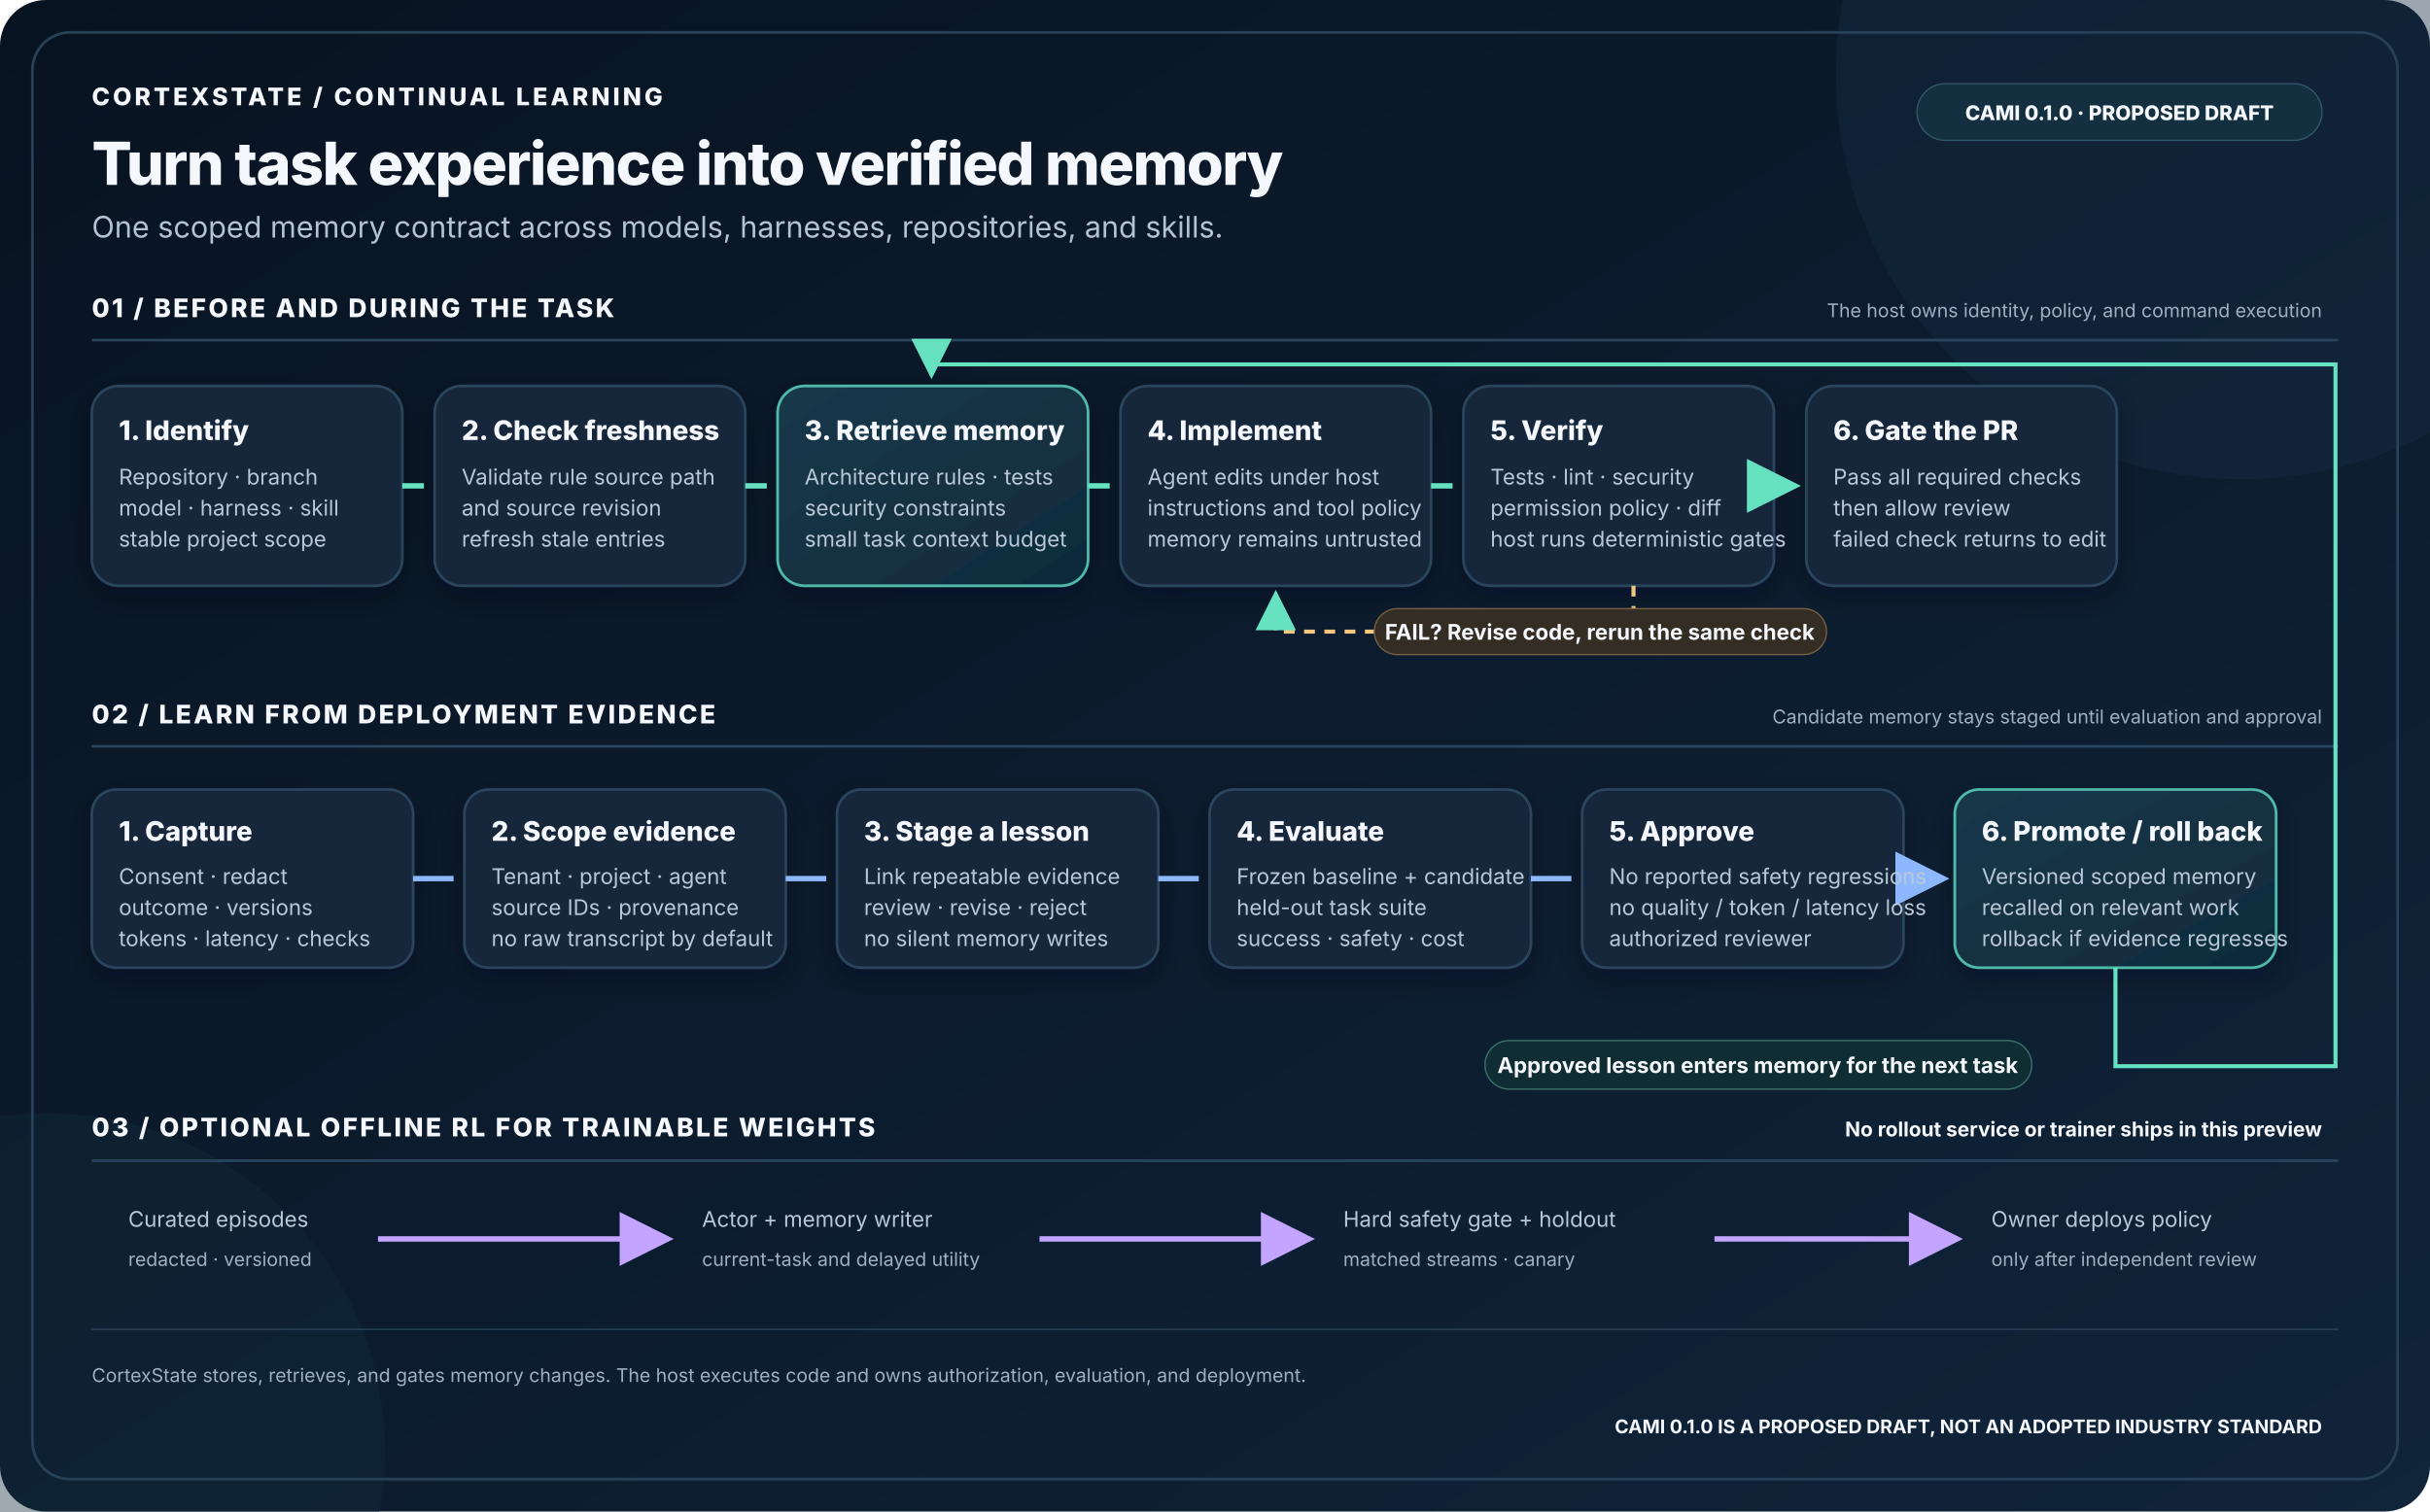
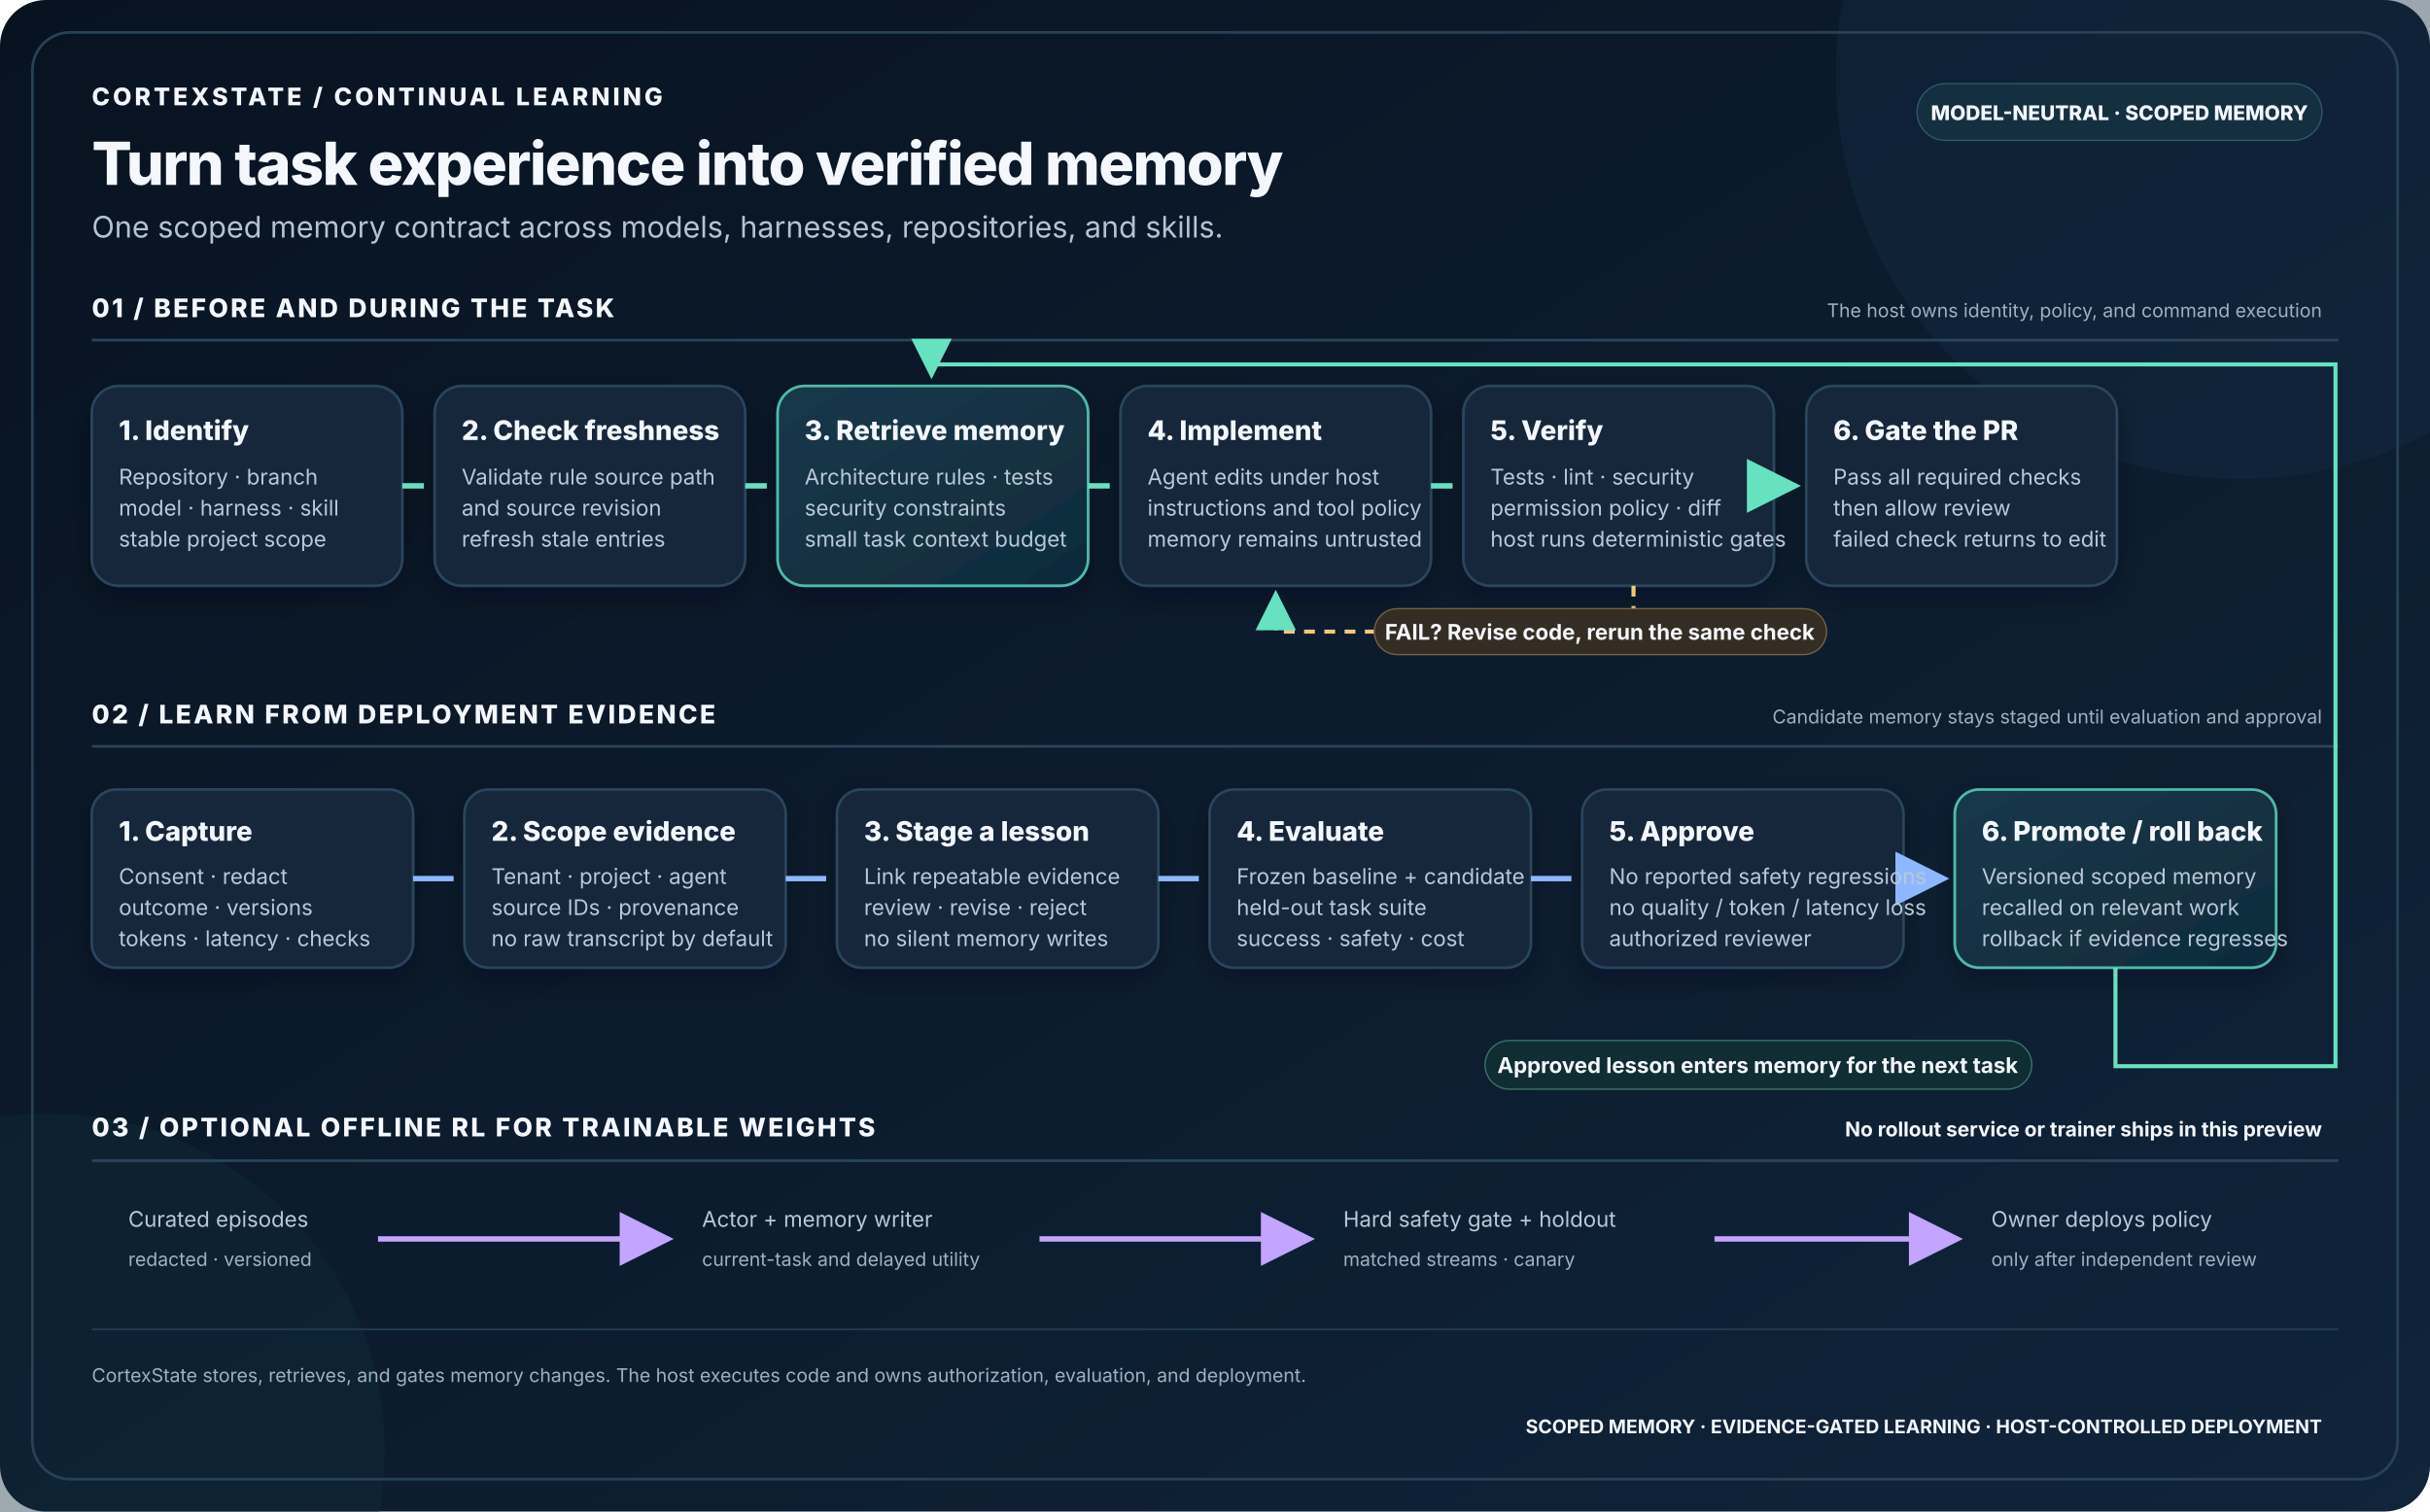
<svg xmlns="http://www.w3.org/2000/svg" width="1800" height="1120" viewBox="0 0 1800 1120" role="img" aria-labelledby="title desc">
  <defs>
    <linearGradient id="bg" x1="0" y1="0" x2="1" y2="1">
      <stop stop-color="#081321" />
      <stop offset="1" stop-color="#10243a" />
    </linearGradient>
    <linearGradient id="memory" x1="0" y1="0" x2="1" y2="1">
      <stop stop-color="#16384b" />
      <stop offset="1" stop-color="#102b3b" />
    </linearGradient>
    <filter id="shadow" x="-20%" y="-25%" width="140%" height="160%">
      <feDropShadow dx="0" dy="8" stdDeviation="10" flood-color="#020915" flood-opacity=".35" />
    </filter>
    <marker id="arrowTeal" viewBox="0 0 12 12" refX="10" refY="6" markerWidth="12" markerHeight="12" orient="auto">
      <path d="M1 1 11 6 1 11Z" fill="#66e2c0" />
    </marker>
    <marker id="arrowBlue" viewBox="0 0 12 12" refX="10" refY="6" markerWidth="12" markerHeight="12" orient="auto">
      <path d="M1 1 11 6 1 11Z" fill="#8db8ff" />
    </marker>
    <marker id="arrowPurple" viewBox="0 0 12 12" refX="10" refY="6" markerWidth="12" markerHeight="12" orient="auto">
      <path d="M1 1 11 6 1 11Z" fill="#c3a5ff" />
    </marker>
    <style>
      text{font-family:Inter,Segoe UI,Arial,sans-serif;fill:#f4f7fb}
      .eyebrow{font-size:18px;font-weight:800;letter-spacing:2.2px}
      .title{font-size:44px;font-weight:800;letter-spacing:-1px}
      .subtitle{font-size:22px;fill:#b4c3d3}
      .lane{font-size:19px;font-weight:800;letter-spacing:1.7px}
      .nodeTitle{font-size:20px;font-weight:800}
      .copy{font-size:16px;fill:#b9c8d8}
      .small{font-size:14px;fill:#9eb0c2}
      .callout{font-size:16px;font-weight:700}
      .card{fill:#13263a;stroke:#29445c;stroke-width:2}
      .rule{stroke:#29445c;stroke-width:2}
    </style>
  </defs>
  <rect width="1800" height="1120" rx="34" fill="url(#bg)" />
  <circle cx="1660" cy="55" r="300" fill="#142c43" opacity=".42" />
  <circle cx="35" cy="1075" r="250" fill="#102a39" opacity=".4" />
  <rect x="24" y="24" width="1752" height="1072" rx="28" fill="none" stroke="#274158" stroke-width="2" />
  <text x="68" y="78" class="eyebrow" fill="#66e2c0">CORTEXSTATE  /  CONTINUAL LEARNING</text>
  <text x="68" y="137" class="title">Turn task experience into verified memory</text>
  <text x="68" y="176" class="subtitle">One scoped memory contract across models, harnesses, repositories, and skills.</text>
  <rect x="1420" y="62" width="300" height="42" rx="21" fill="#142f40" stroke="#31576a" />
-   <text x="1570" y="89" text-anchor="middle" font-size="15" font-weight="800" fill="#8db8ff">CAMI 0.1.0 · PROPOSED DRAFT</text>
+   <text x="1570" y="89" text-anchor="middle" font-size="15" font-weight="800" fill="#8db8ff">MODEL-NEUTRAL · SCOPED MEMORY</text>
  <text x="68" y="235" class="lane" fill="#66e2c0">01  /  BEFORE AND DURING THE TASK</text>
  <text x="1720" y="235" text-anchor="end" class="small">The host owns identity, policy, and command execution</text>
  <line x1="68" y1="252" x2="1732" y2="252" class="rule" />
  <g filter="url(#shadow)">
    <rect x="68" y="286" width="230" height="148" rx="20" class="card" />
    <rect x="322" y="286" width="230" height="148" rx="20" class="card" />
    <rect x="576" y="286" width="230" height="148" rx="20" fill="url(#memory)" stroke="#4fbaa9" stroke-width="2" />
    <rect x="830" y="286" width="230" height="148" rx="20" class="card" />
    <rect x="1084" y="286" width="230" height="148" rx="20" class="card" />
    <rect x="1338" y="286" width="230" height="148" rx="20" class="card" />
  </g>
  <path d="M298 360H314M552 360H568M806 360H822M1060 360H1076M1314 360H1330" fill="none" stroke="#66e2c0" stroke-width="4" marker-end="url(#arrowTeal)" />
  <text x="88" y="326" class="nodeTitle">1. Identify</text>
  <text x="88" y="359" class="copy">
    <tspan x="88">Repository · branch</tspan>
    <tspan x="88" dy="23">model · harness · skill</tspan>
    <tspan x="88" dy="23">stable project scope</tspan>
  </text>
  <text x="342" y="326" class="nodeTitle">2. Check freshness</text>
  <text x="342" y="359" class="copy">
    <tspan x="342">Validate rule source path</tspan>
    <tspan x="342" dy="23">and source revision</tspan>
    <tspan x="342" dy="23">refresh stale entries</tspan>
  </text>
  <text x="596" y="326" class="nodeTitle">3. Retrieve memory</text>
  <text x="596" y="359" class="copy">
    <tspan x="596">Architecture rules · tests</tspan>
    <tspan x="596" dy="23">security constraints</tspan>
    <tspan x="596" dy="23">small task context budget</tspan>
  </text>
  <text x="850" y="326" class="nodeTitle">4. Implement</text>
  <text x="850" y="359" class="copy">
    <tspan x="850">Agent edits under host</tspan>
    <tspan x="850" dy="23">instructions and tool policy</tspan>
    <tspan x="850" dy="23">memory remains untrusted</tspan>
  </text>
  <text x="1104" y="326" class="nodeTitle">5. Verify</text>
  <text x="1104" y="359" class="copy">
    <tspan x="1104">Tests · lint · security</tspan>
    <tspan x="1104" dy="23">permission policy · diff</tspan>
    <tspan x="1104" dy="23">host runs deterministic gates</tspan>
  </text>
  <text x="1358" y="326" class="nodeTitle">6. Gate the PR</text>
  <text x="1358" y="359" class="copy">
    <tspan x="1358">Pass all required checks</tspan>
    <tspan x="1358" dy="23">then allow review</tspan>
    <tspan x="1358" dy="23">failed check returns to edit</tspan>
  </text>
  <path d="M1210 434V468H945V440" fill="none" stroke="#f5c77e" stroke-width="3" stroke-dasharray="8 7" marker-end="url(#arrowTeal)" />
  <rect x="1018" y="451" width="335" height="34" rx="17" fill="#342d24" stroke="#766044" />
  <text x="1185" y="474" text-anchor="middle" class="callout" fill="#f5c77e">FAIL? Revise code, rerun the same check</text>
  <text x="68" y="536" class="lane" fill="#8db8ff">02  /  LEARN FROM DEPLOYMENT EVIDENCE</text>
  <text x="1720" y="536" text-anchor="end" class="small">Candidate memory stays staged until evaluation and approval</text>
  <line x1="68" y1="553" x2="1732" y2="553" class="rule" />
  <g filter="url(#shadow)">
    <rect x="68" y="585" width="238" height="132" rx="18" class="card" />
    <rect x="344" y="585" width="238" height="132" rx="18" class="card" />
    <rect x="620" y="585" width="238" height="132" rx="18" class="card" />
    <rect x="896" y="585" width="238" height="132" rx="18" class="card" />
    <rect x="1172" y="585" width="238" height="132" rx="18" class="card" />
    <rect x="1448" y="585" width="238" height="132" rx="18" fill="url(#memory)" stroke="#4fbaa9" stroke-width="2" />
  </g>
  <path d="M306 651H336M582 651H612M858 651H888M1134 651H1164M1410 651H1440" fill="none" stroke="#8db8ff" stroke-width="4" marker-end="url(#arrowBlue)" />
  <text x="88" y="623" class="nodeTitle">1. Capture</text>
  <text x="88" y="655" class="copy">
    <tspan x="88">Consent · redact</tspan>
    <tspan x="88" dy="23">outcome · versions</tspan>
    <tspan x="88" dy="23">tokens · latency · checks</tspan>
  </text>
  <text x="364" y="623" class="nodeTitle">2. Scope evidence</text>
  <text x="364" y="655" class="copy">
    <tspan x="364">Tenant · project · agent</tspan>
    <tspan x="364" dy="23">source IDs · provenance</tspan>
    <tspan x="364" dy="23">no raw transcript by default</tspan>
  </text>
  <text x="640" y="623" class="nodeTitle">3. Stage a lesson</text>
  <text x="640" y="655" class="copy">
    <tspan x="640">Link repeatable evidence</tspan>
    <tspan x="640" dy="23">review · revise · reject</tspan>
    <tspan x="640" dy="23">no silent memory writes</tspan>
  </text>
  <text x="916" y="623" class="nodeTitle">4. Evaluate</text>
  <text x="916" y="655" class="copy">
    <tspan x="916">Frozen baseline + candidate</tspan>
    <tspan x="916" dy="23">held-out task suite</tspan>
    <tspan x="916" dy="23">success · safety · cost</tspan>
  </text>
  <text x="1192" y="623" class="nodeTitle">5. Approve</text>
  <text x="1192" y="655" class="copy">
    <tspan x="1192">No reported safety regressions</tspan>
    <tspan x="1192" dy="23">no quality / token / latency loss</tspan>
    <tspan x="1192" dy="23">authorized reviewer</tspan>
  </text>
  <text x="1468" y="623" class="nodeTitle">6. Promote / roll back</text>
  <text x="1468" y="655" class="copy">
    <tspan x="1468">Versioned scoped memory</tspan>
    <tspan x="1468" dy="23">recalled on relevant work</tspan>
    <tspan x="1468" dy="23">rollback if evidence regresses</tspan>
  </text>
  <path d="M1567 717V790H1730V270H690V278" fill="none" stroke="#66e2c0" stroke-width="3" marker-end="url(#arrowTeal)" />
  <rect x="1100" y="771" width="405" height="36" rx="18" fill="#102d34" stroke="#397367" />
  <text x="1302" y="795" text-anchor="middle" class="callout" fill="#82e3c8">Approved lesson enters memory for the next task</text>
  <text x="68" y="842" class="lane" fill="#c3a5ff">03  /  OPTIONAL OFFLINE RL FOR TRAINABLE WEIGHTS</text>
  <text x="1720" y="842" text-anchor="end" font-size="15" font-weight="700" fill="#f5c77e">No rollout service or trainer ships in this preview</text>
  <line x1="68" y1="860" x2="1732" y2="860" class="rule" />
  <text x="95" y="909" class="copy">Curated episodes</text>
  <text x="95" y="938" class="small">redacted · versioned</text>
  <path d="M280 918H495" fill="none" stroke="#c3a5ff" stroke-width="4" marker-end="url(#arrowPurple)" />
  <text x="520" y="909" class="copy">Actor + memory writer</text>
  <text x="520" y="938" class="small">current-task and delayed utility</text>
  <path d="M770 918H970" fill="none" stroke="#c3a5ff" stroke-width="4" marker-end="url(#arrowPurple)" />
  <text x="995" y="909" class="copy">Hard safety gate + holdout</text>
  <text x="995" y="938" class="small">matched streams · canary</text>
  <path d="M1270 918H1450" fill="none" stroke="#c3a5ff" stroke-width="4" marker-end="url(#arrowPurple)" />
  <text x="1475" y="909" class="copy">Owner deploys policy</text>
  <text x="1475" y="938" class="small">only after independent review</text>
  <line x1="68" y1="985" x2="1732" y2="985" stroke="#29445c" stroke-width="1" />
  <text x="68" y="1024" class="small">CortexState stores, retrieves, and gates memory changes. The host executes code and owns authorization, evaluation, and deployment.</text>
-   <text x="1720" y="1062" text-anchor="end" font-size="14" font-weight="700" fill="#8db8ff">CAMI 0.1.0 IS A PROPOSED DRAFT, NOT AN ADOPTED INDUSTRY STANDARD</text>
+   <text x="1720" y="1062" text-anchor="end" font-size="14" font-weight="700" fill="#8db8ff">SCOPED MEMORY · EVIDENCE-GATED LEARNING · HOST-CONTROLLED DEPLOYMENT</text>
</svg>
